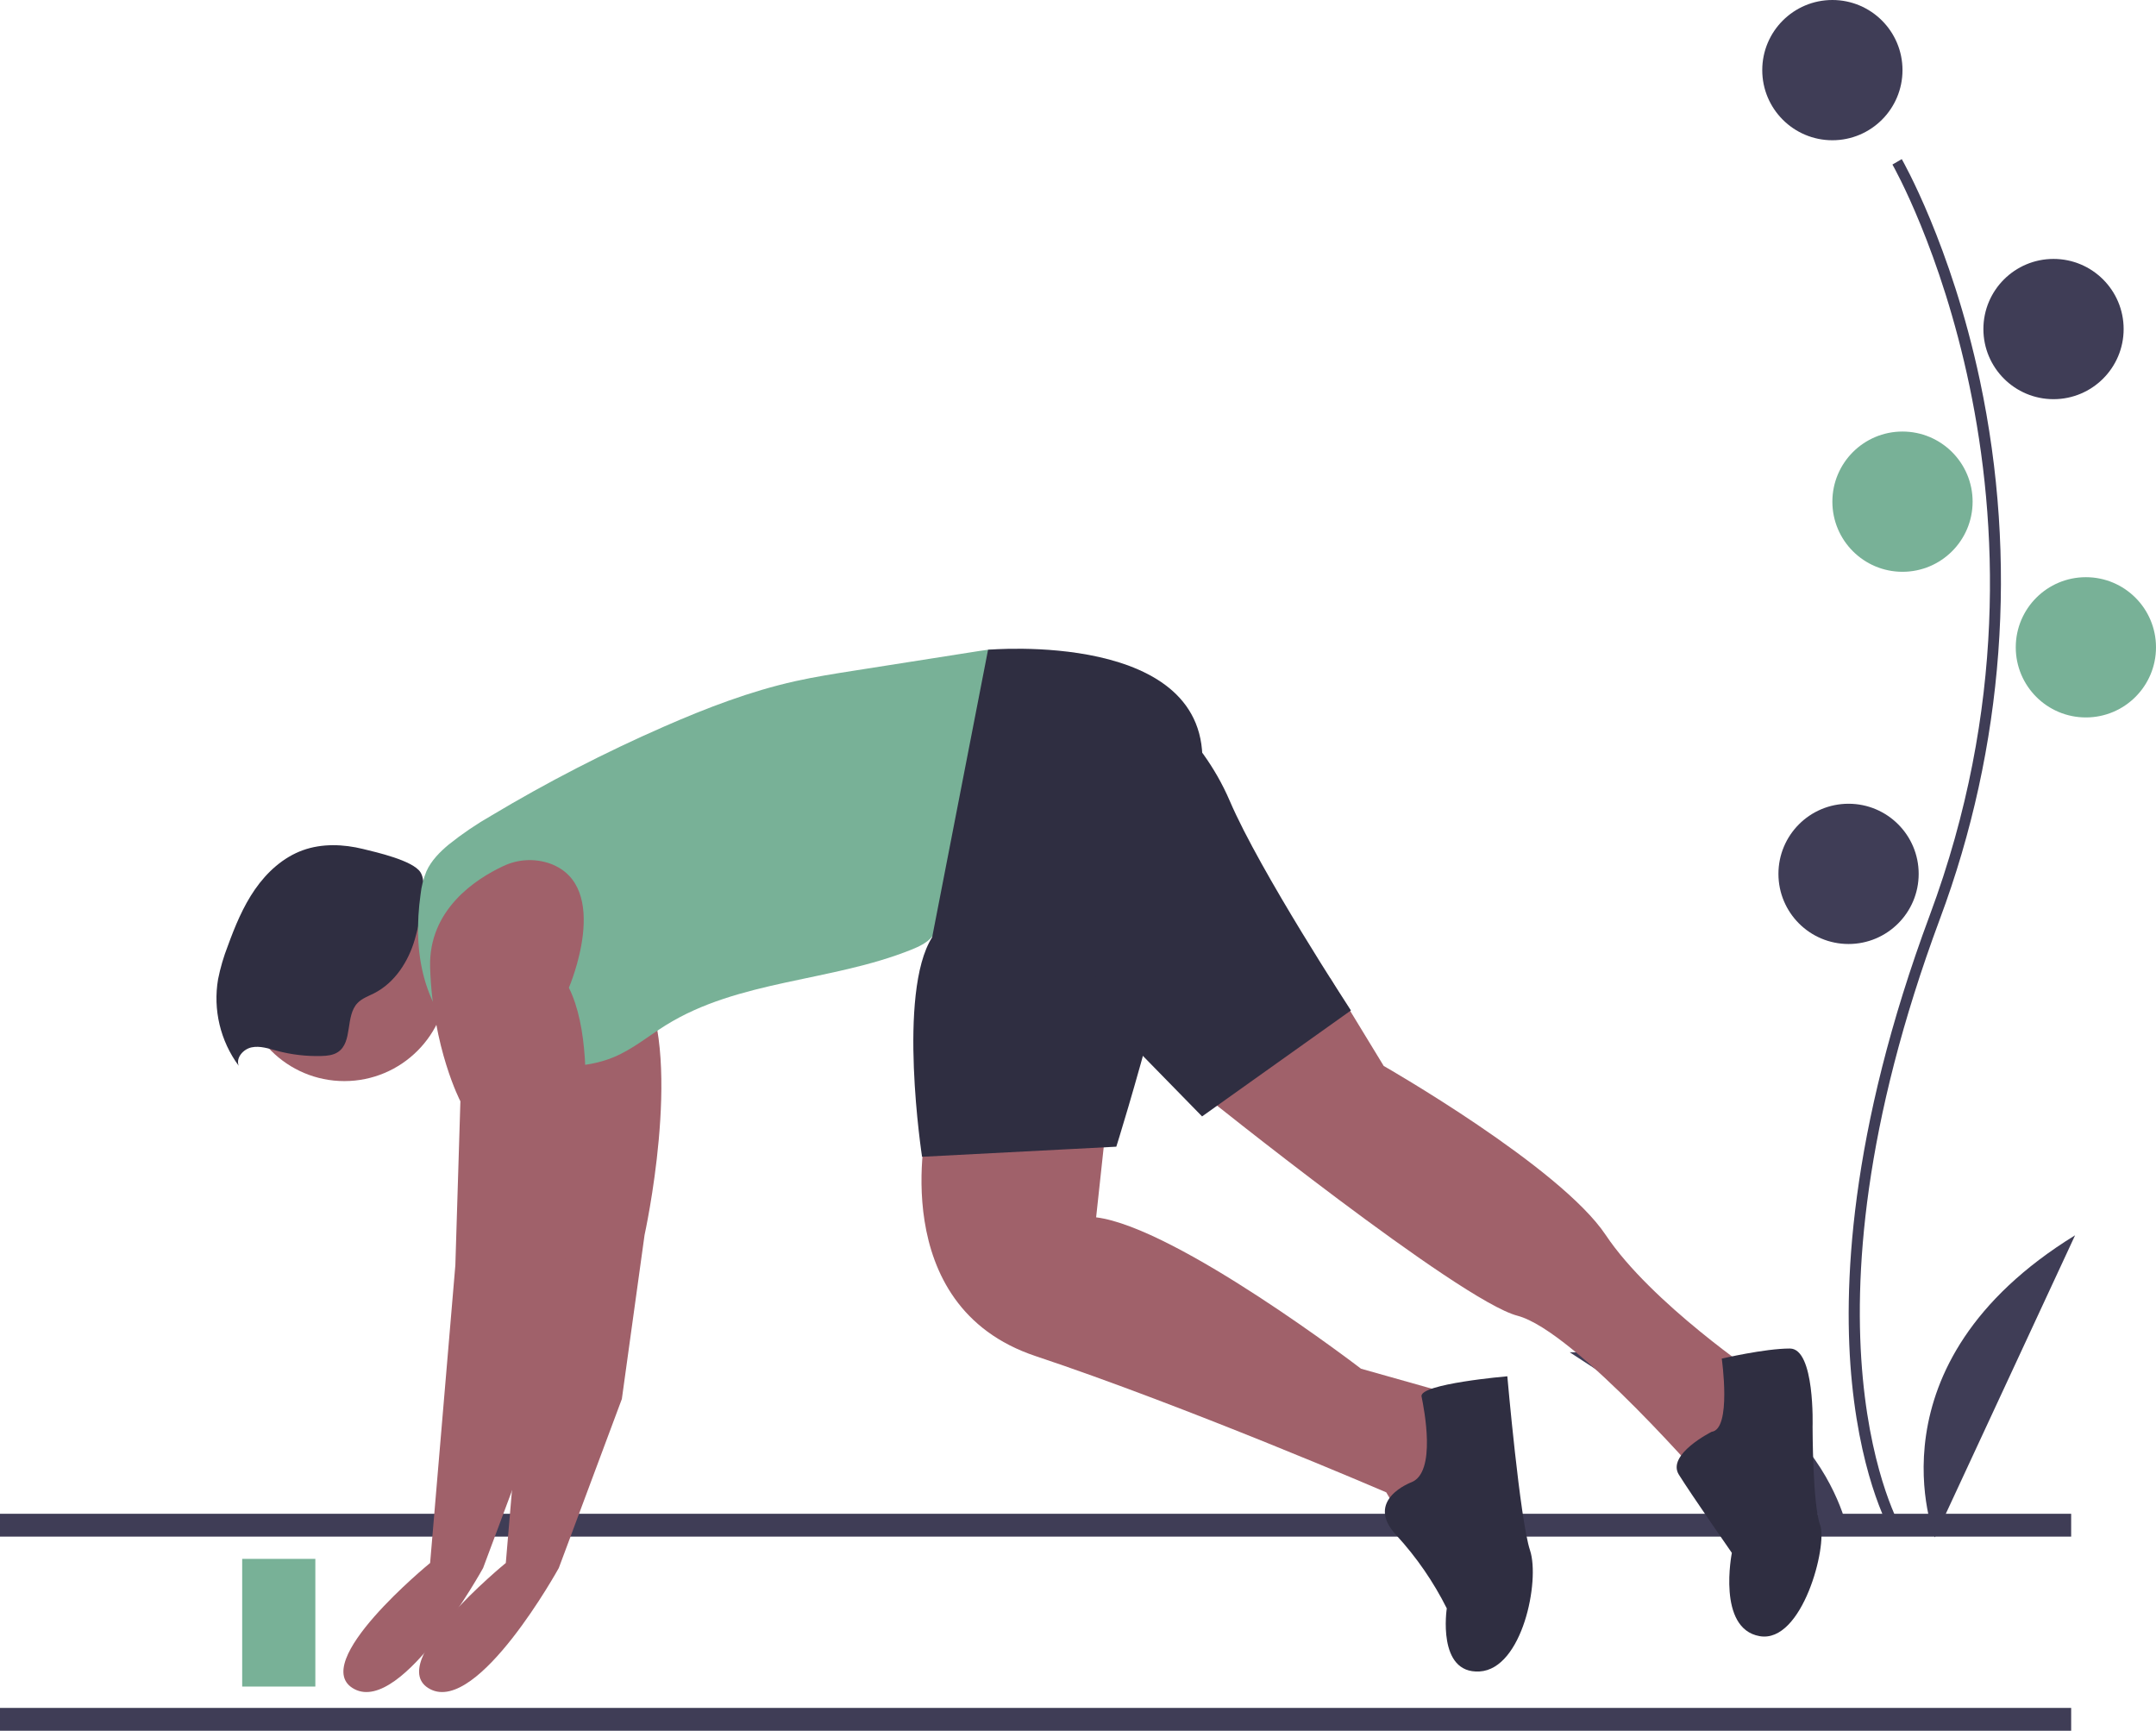
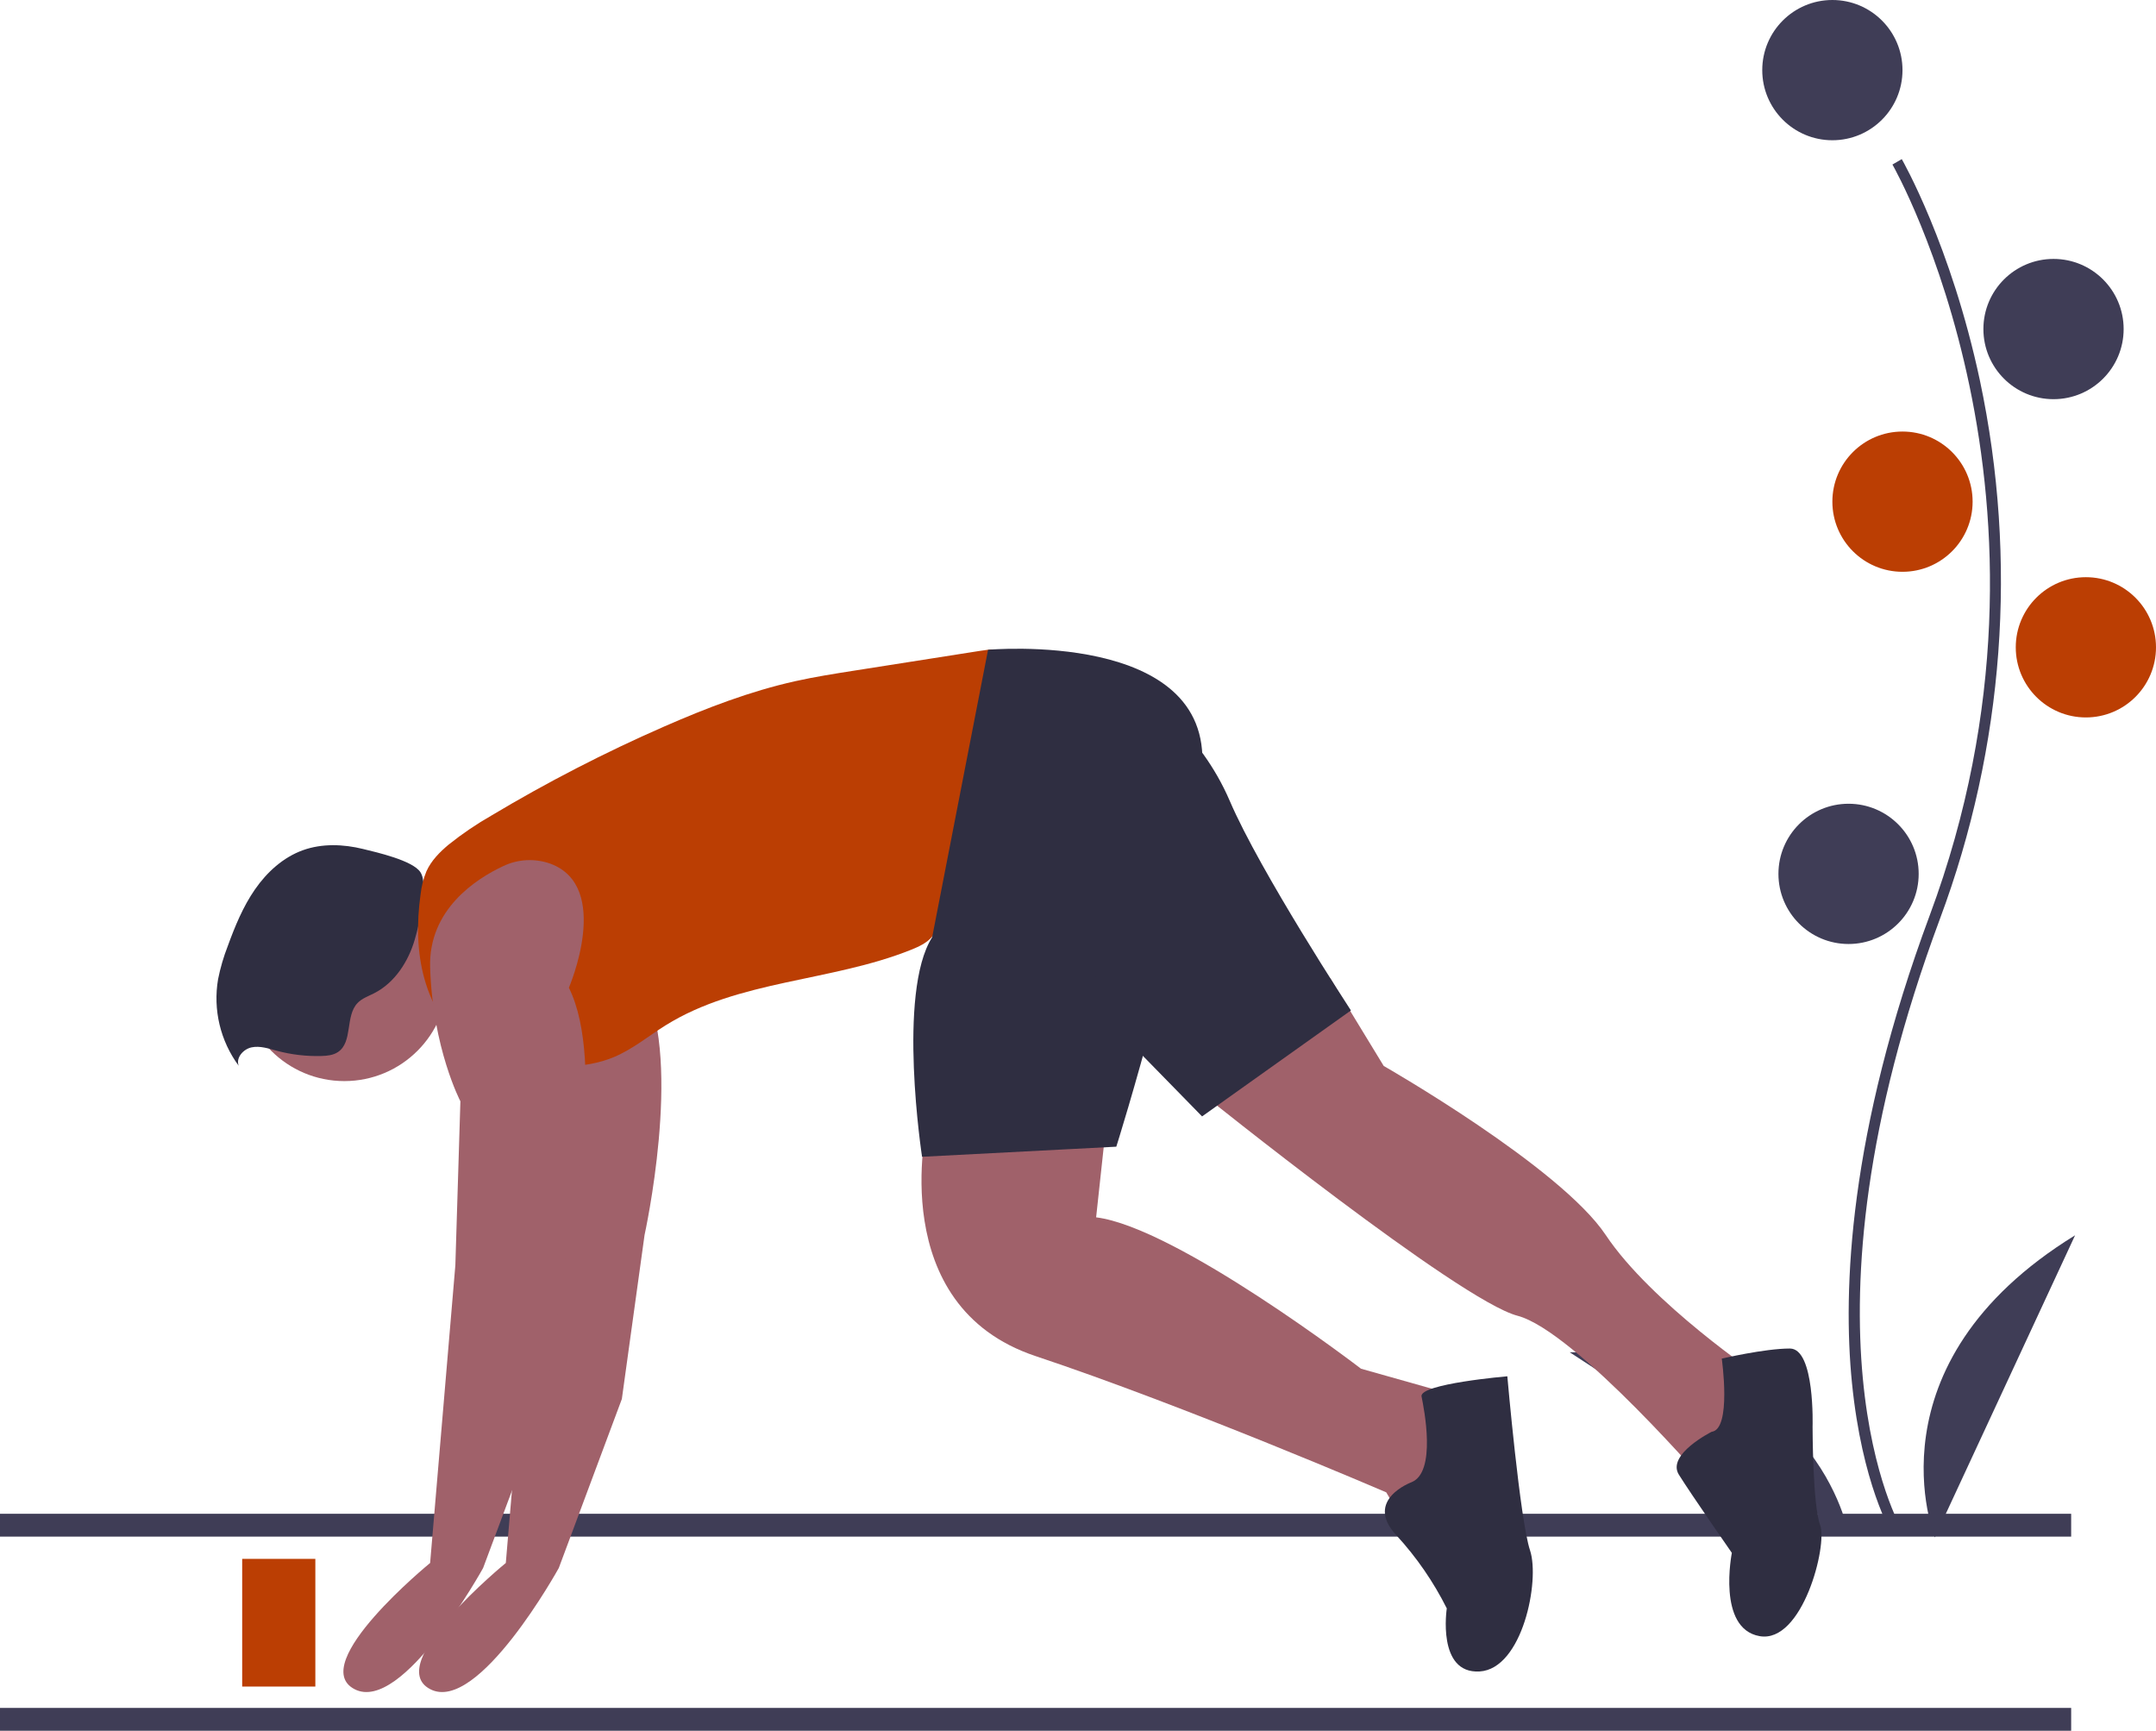
<svg xmlns="http://www.w3.org/2000/svg" data-name="Layer 1" width="854.63" height="686" viewBox="0 0 854.63 686">
  <rect y="600" width="821" height="9.053" fill="#3f3d56" />
  <rect y="676.947" width="821" height="9.053" fill="#3f3d56" />
  <path d="M922.863,715.328c-.491-.802-12.06-20.12-16.071-60.234-3.679-36.802-1.313-98.836,30.858-185.367,60.948-163.928-14.046-296.194-14.812-297.512l3.7-2.146c.194.334,19.545,34.057,30.977,87.755a382.846,382.846,0,0,1-15.856,213.394C880.815,634.866,926.049,712.336,926.513,713.1Z" transform="translate(-172.6849 -107)" fill="#3f3d56" />
  <circle cx="726.346" cy="27.795" r="27.795" fill="#3f3d56" />
  <circle cx="814.007" cy="130.422" r="27.795" fill="#3f3d56" />
-   <circle cx="754.141" cy="198.841" r="27.795" fill="#78b197" />
-   <circle cx="826.835" cy="256.569" r="27.795" fill="#78b197" />
+   <circle cx="754.141" cy="198.841" r="27.795" fill="#bb3e03" />
+   <circle cx="826.835" cy="256.569" r="27.795" fill="#bb3e03" />
  <circle cx="732.76" cy="346.368" r="27.795" fill="#3f3d56" />
  <path d="M939.654,716.351s-27.795-68.418,55.59-119.732Z" transform="translate(-172.6849 -107)" fill="#3f3d56" />
  <path d="M905.471,715.11s-12.65-72.757-110.557-72.134Z" transform="translate(-172.6849 -107)" fill="#3f3d56" />
  <circle cx="136.5" cy="387.5" r="41" fill="#a0616a" />
  <path d="M316.613,443.504c-7.841-1.925-16.272-2.247-23.869.489-7.823,2.818-14.263,8.709-19,15.543s-7.918,14.613-10.767,22.424a78.442,78.442,0,0,0-3.844,13.14,44.992,44.992,0,0,0,8.167,34.325c-1.201-3.166,1.822-6.617,5.138-7.302s6.693.474,9.963,1.352a61.559,61.559,0,0,0,17.68,2.079c2.284-.065,4.679-.295,6.578-1.565,5.952-3.98,2.801-14.264,7.754-19.434,1.767-1.845,4.289-2.708,6.567-3.866,8.2-4.167,13.604-12.575,16.155-21.413,1.599-5.539,5.567-21.449,2.185-26.598C336.264,448.026,321.804,444.779,316.613,443.504Z" transform="translate(-172.6849 -107)" fill="#2f2e41" />
  <path d="M420.751,449.291a24.396,24.396,0,0,0-18.677,1.041c-10.695,5.016-29.608,17.167-28.889,40.168,1,32,12,53,12,53l-2,65-10,118s-49,40-30,50,51-48,51-48l25-67,9-65s15-68,0-98C428.185,498.5,445.513,458.33,420.751,449.291Z" transform="translate(-172.6849 -107)" fill="#a0616a" />
  <path d="M540.185,552.5s-17,72,43,92,139,54,139,54l10,17,23-31-4-24-39-11s-73-56-105-60l4-37Z" transform="translate(-172.6849 -107)" fill="#a0616a" />
  <path d="M699.992,494.717,721.185,529.5s70,40,88,67,61,56,61,56l-19,45s-54-63-77-69-125-88-125-88Z" transform="translate(-172.6849 -107)" fill="#a0616a" />
-   <path d="M511.253,372.819c-7.806,1.226-15.618,2.454-23.33,4.174-17.918,3.996-35.148,10.616-51.967,17.975a608.405,608.405,0,0,0-68.447,35.267,132.255,132.255,0,0,0-16.969,11.522c-3.56,2.965-6.911,6.363-8.82,10.584a33.406,33.406,0,0,0-2.33,9.221c-1.55,11.12-1.478,22.594,1.535,33.41s9.124,20.955,18.118,27.674a29.88,29.88,0,0,0,7.841,4.347,45.675,45.675,0,0,0,11.674,1.957c12.617,1.003,25.798,1.923,37.474-2.964,7.42-3.105,13.701-8.355,20.528-12.607,28.913-18.008,65.646-17.242,97.26-29.92,3.073-1.233,6.203-2.67,8.353-5.189a22.578,22.578,0,0,0,3.62-7.188q5.995-16.594,11.991-33.187c2.533-7.01,5.067-14.024,7.193-21.167,2.224-7.472,3.995-15.069,5.766-22.661,1.524-6.533,3.093-13.376,2.507-20.13-.864-9.962-3.166-10.367-12.316-8.925Q536.096,368.928,511.253,372.819Z" transform="translate(-172.6849 -107)" fill="#78b197" />
+   <path d="M511.253,372.819c-7.806,1.226-15.618,2.454-23.33,4.174-17.918,3.996-35.148,10.616-51.967,17.975a608.405,608.405,0,0,0-68.447,35.267,132.255,132.255,0,0,0-16.969,11.522c-3.56,2.965-6.911,6.363-8.82,10.584a33.406,33.406,0,0,0-2.33,9.221c-1.55,11.12-1.478,22.594,1.535,33.41s9.124,20.955,18.118,27.674a29.88,29.88,0,0,0,7.841,4.347,45.675,45.675,0,0,0,11.674,1.957c12.617,1.003,25.798,1.923,37.474-2.964,7.42-3.105,13.701-8.355,20.528-12.607,28.913-18.008,65.646-17.242,97.26-29.92,3.073-1.233,6.203-2.67,8.353-5.189a22.578,22.578,0,0,0,3.62-7.188q5.995-16.594,11.991-33.187c2.533-7.01,5.067-14.024,7.193-21.167,2.224-7.472,3.995-15.069,5.766-22.661,1.524-6.533,3.093-13.376,2.507-20.13-.864-9.962-3.166-10.367-12.316-8.925Q536.096,368.928,511.253,372.819Z" transform="translate(-172.6849 -107)" fill="#bb3e03" />
  <path d="M390.751,449.291a24.396,24.396,0,0,0-18.677,1.041c-10.695,5.016-29.608,17.167-28.889,40.168,1,32,12,53,12,53l-2,65-10,118s-49,40-30,50,51-48,51-48l25-67,9-65s15-68,0-98C398.185,498.5,415.513,458.33,390.751,449.291Z" transform="translate(-172.6849 -107)" fill="#a0616a" />
  <path d="M564.345,364.544s88.84-8.044,84.84,46.956-34,150-34,150l-77,4s-10-65,4-87Z" transform="translate(-172.6849 -107)" fill="#2f2e41" />
  <path d="M626.185,382.5s22,14,34,42,48,83,48,83l-59,42-44-45Z" transform="translate(-172.6849 -107)" fill="#2f2e41" />
  <path d="M732.185,694.5s-19,7-6,21a126.609,126.609,0,0,1,20,29s-4,26,13,25,24-36,20-48-9-69-9-69-35,3-34,8S742.185,690.5,732.185,694.5Z" transform="translate(-172.6849 -107)" fill="#2f2e41" />
  <path d="M851.185,674.5s-18,9-13,17,21,31,21,31-6,30,11,33,27-36,24-44-3-39-3-39,1-31-9-31-27,4-27,4S859.185,673.5,851.185,674.5Z" transform="translate(-172.6849 -107)" fill="#2f2e41" />
-   <rect x="96" y="617.871" width="29" height="50.612" fill="#78b197" />
+   <rect x="96" y="617.871" width="29" height="50.612" fill="#bb3e03" />
</svg>
